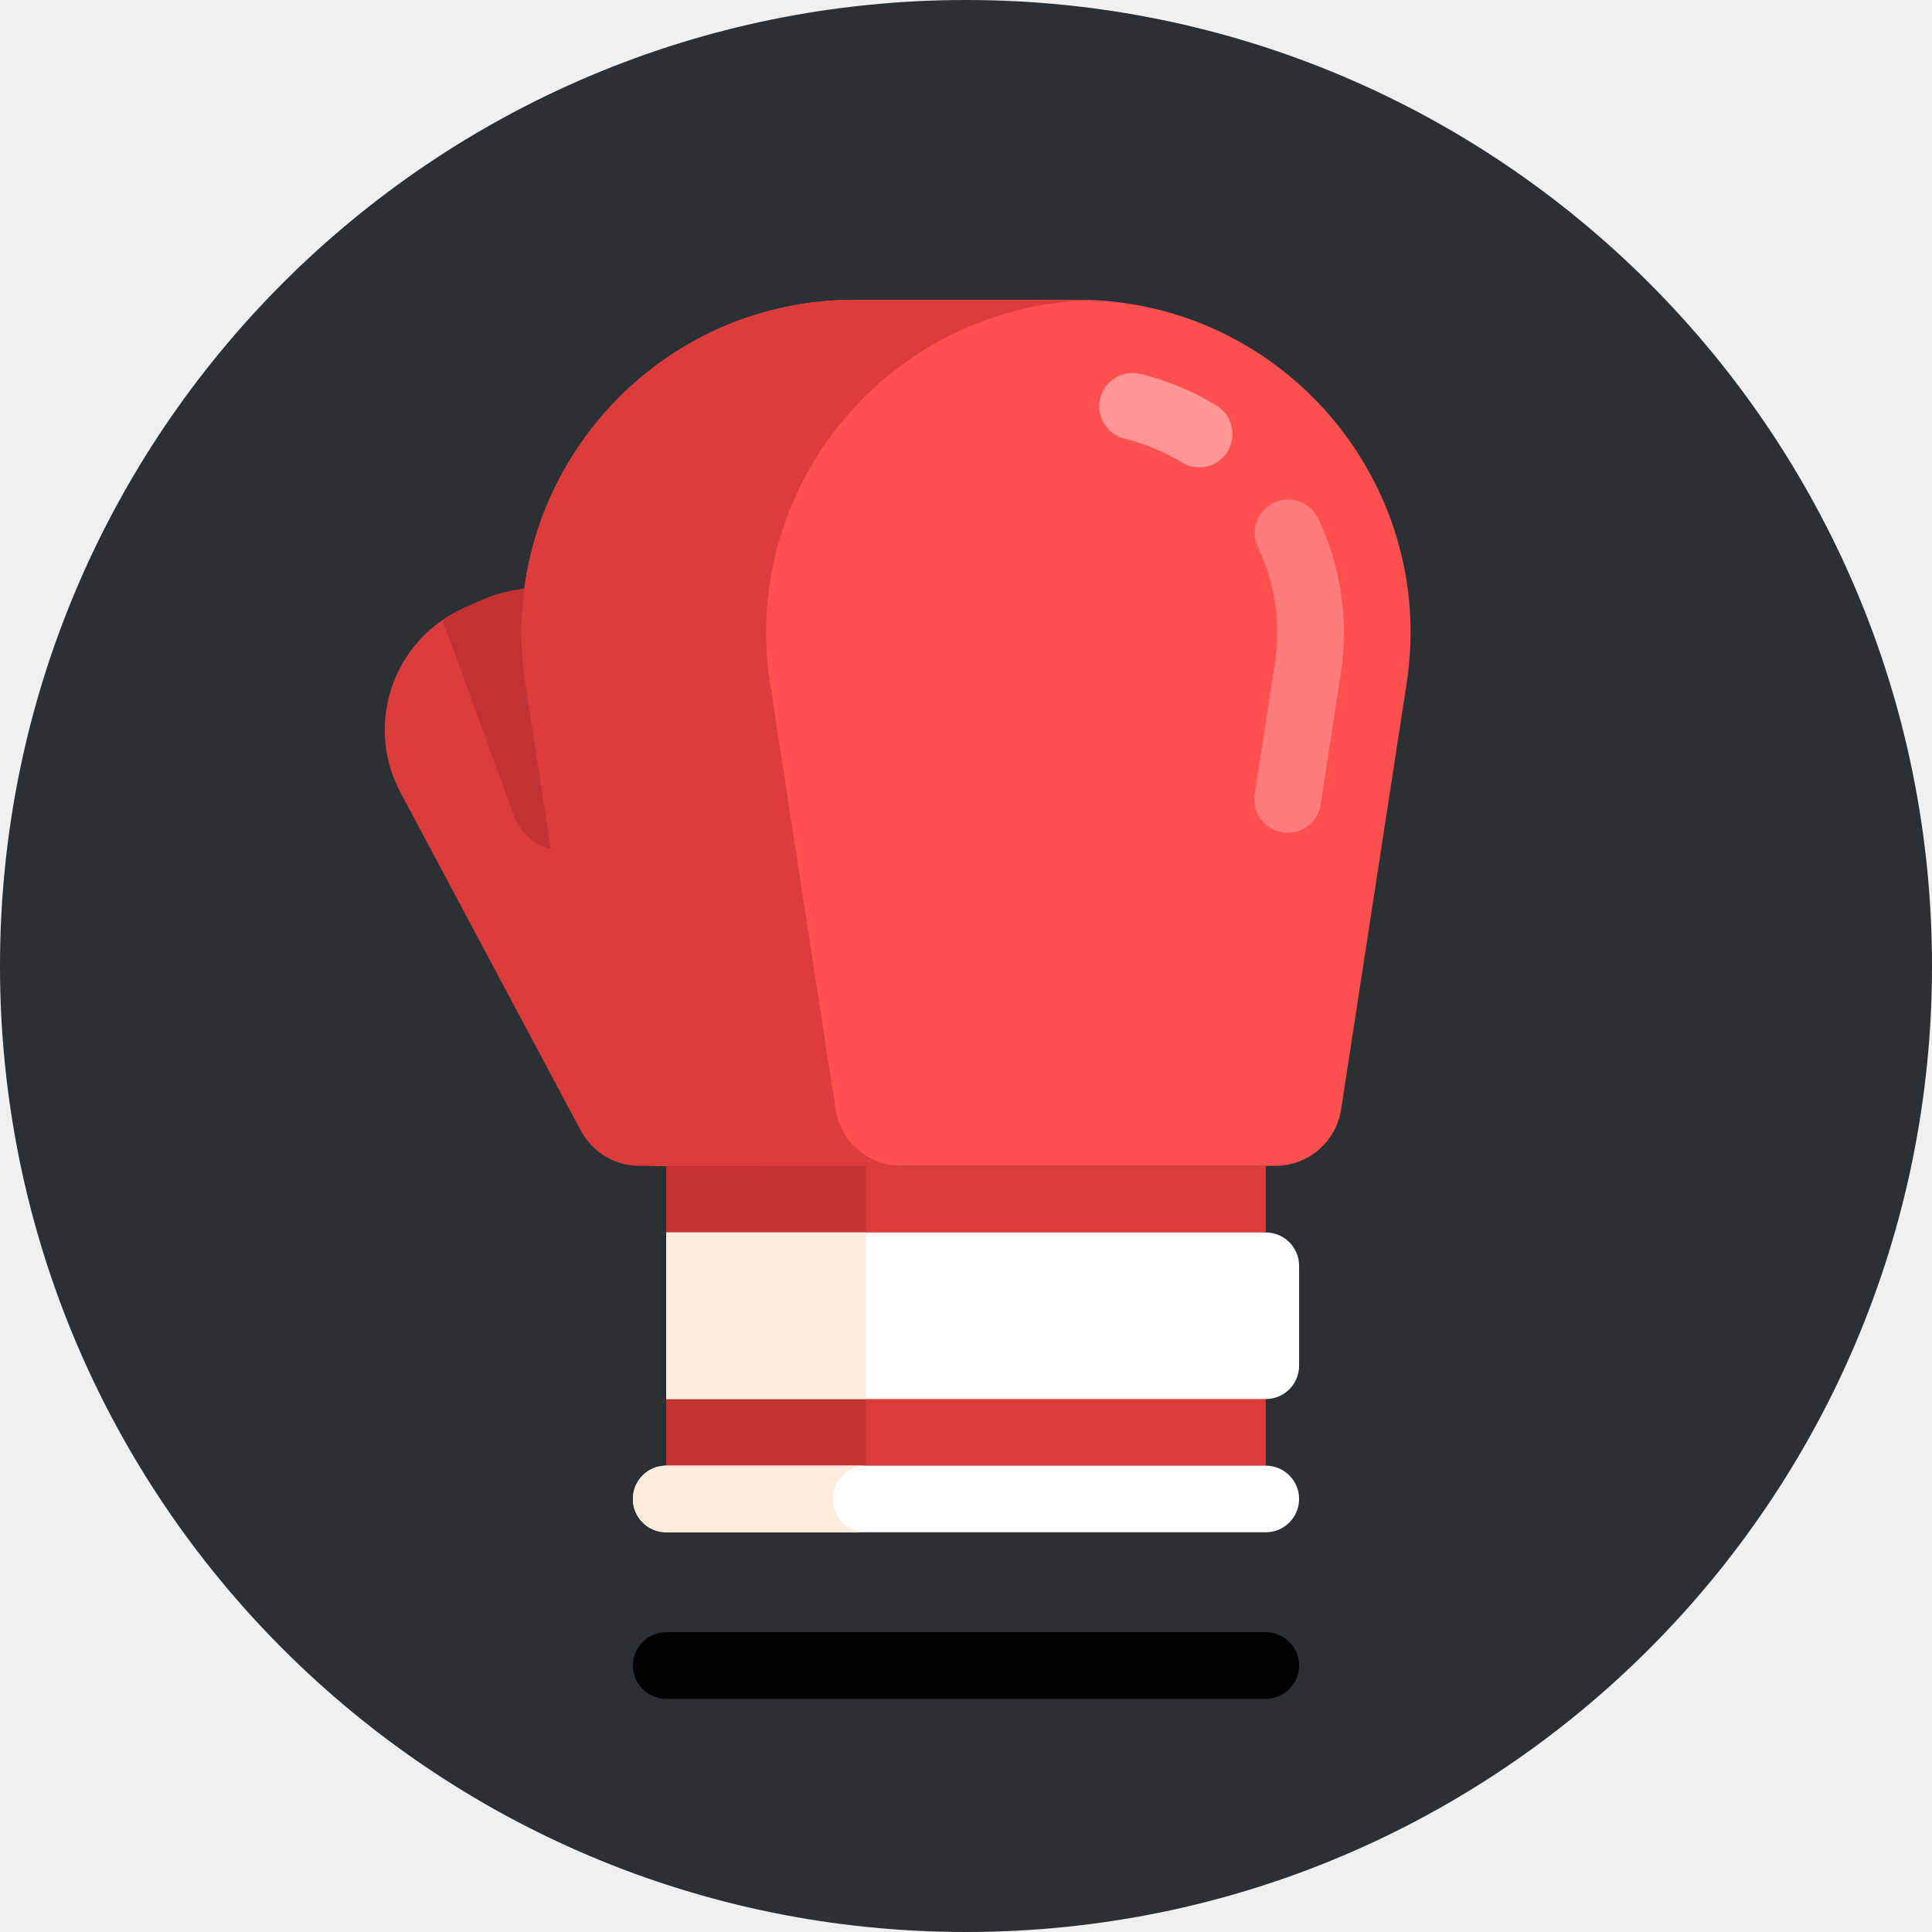
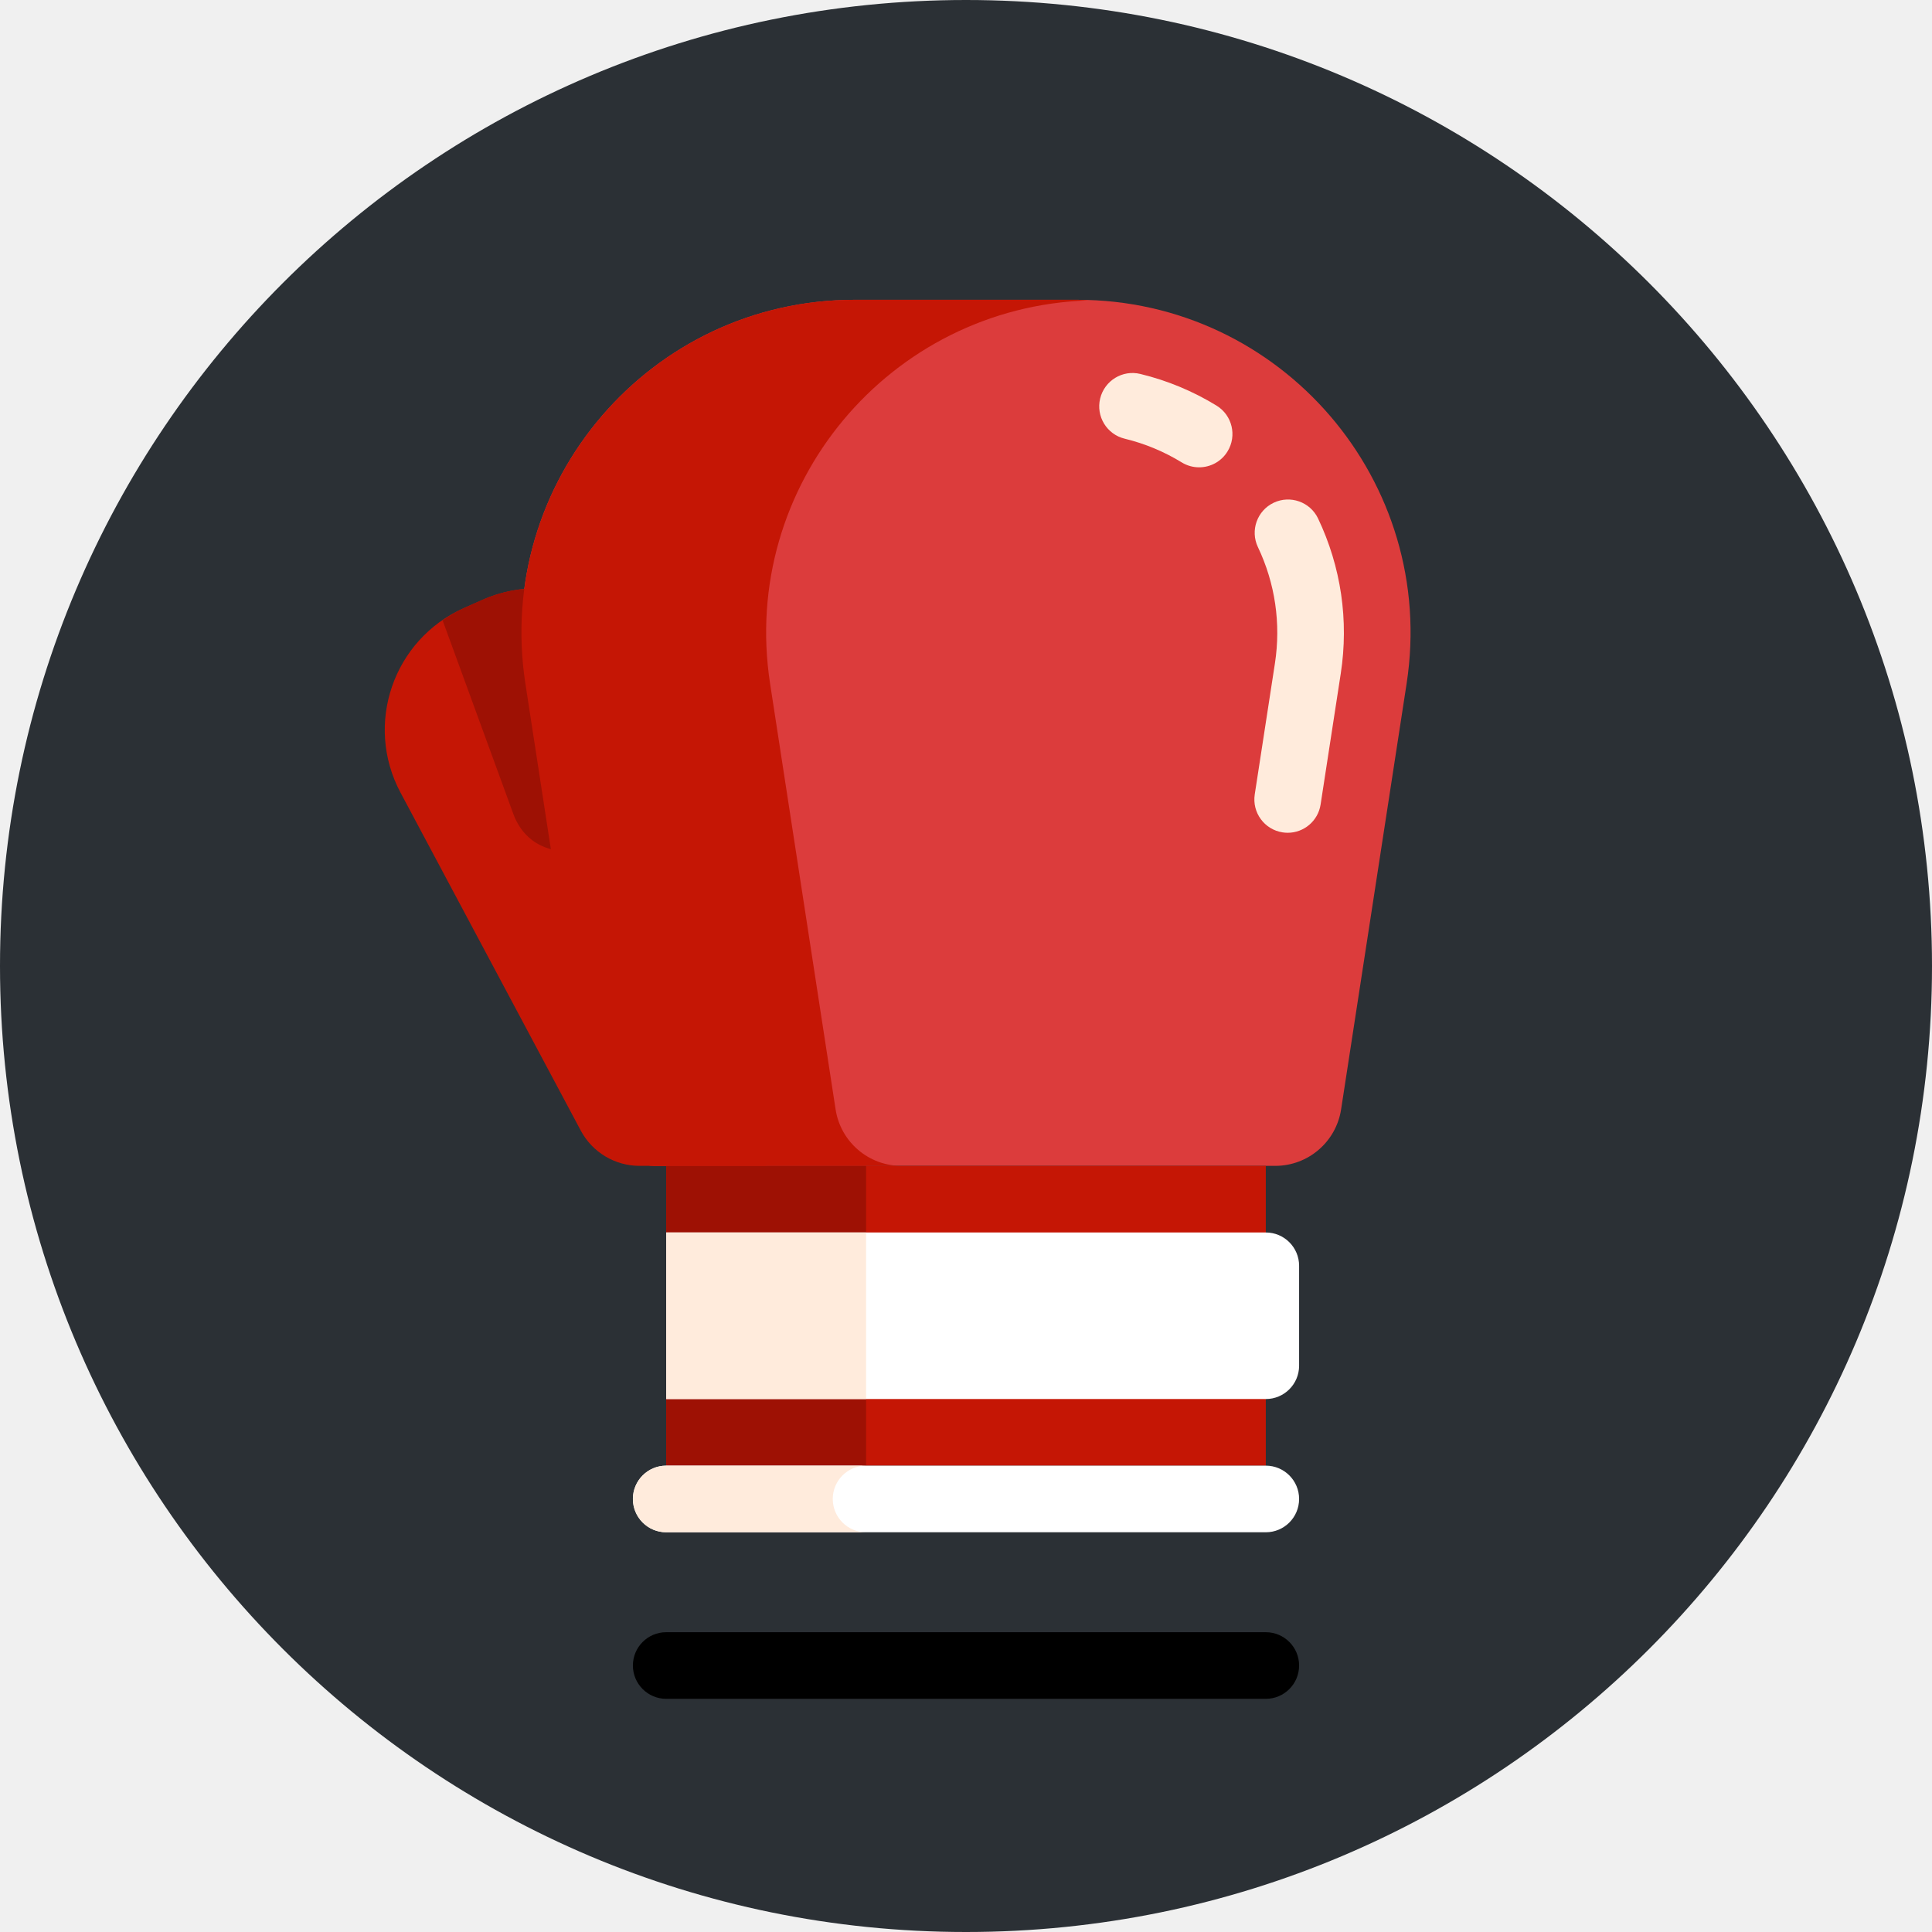
<svg xmlns="http://www.w3.org/2000/svg" version="1.1" id="Layer_1" viewBox="0 0 512 512" xml:space="preserve">
  <circle style="fill:#2b3035;" cx="256" cy="256" r="256" />
-   <path style="fill:#FF5050;" d="M337.956,308.966H174.044c-8.714,0-16.125-6.358-17.45-14.97l-17.362-112.847  c-8.226-53.474,33.146-101.699,87.25-101.699h59.037c54.103,0,95.476,48.225,87.25,101.699l-17.362,112.847  C354.081,302.607,346.67,308.966,337.956,308.966z" />
-   <rect x="176.552" y="308.966" style="fill:#DC3C3C;" width="158.897" height="79.448" />
-   <rect x="176.552" y="308.966" style="fill:#C33232;" width="52.966" height="79.448" />
-   <path style="fill:#DC3C3C;" d="M203.034,308.966H169.49c-6.52,0-12.51-3.594-15.578-9.347l-47.782-89.591  c-9.646-18.087-1.916-40.558,16.815-48.884l4.881-2.169c20.537-9.128,44.264,3,48.894,24.993L203.034,308.966z" />
-   <path style="fill:#C33232;" d="M164.953,209.069l-4.733-47.97c-9.431-5.641-21.33-7.042-32.395-2.125l-4.881,2.169  c-2.035,0.904-3.879,2.044-5.645,3.258l18.726,51.266C142.055,232.175,166.679,226.558,164.953,209.069z" />
+   <path style="fill:#DC3C3C;" d="M337.956,308.966H174.044c-8.714,0-16.125-6.358-17.45-14.97l-17.362-112.847  c-8.226-53.474,33.146-101.699,87.25-101.699h59.037c54.103,0,95.476,48.225,87.25,101.699l-17.362,112.847  C354.081,302.607,346.67,308.966,337.956,308.966z" />
+   <rect x="176.552" y="308.966" style="fill:#C51605;" width="158.897" height="79.448" />
+   <rect x="176.552" y="308.966" style="fill:#9e1104;" width="52.966" height="79.448" />
+   <path style="fill:#C51605;" d="M203.034,308.966H169.49c-6.52,0-12.51-3.594-15.578-9.347l-47.782-89.591  c-9.646-18.087-1.916-40.558,16.815-48.884l4.881-2.169c20.537-9.128,44.264,3,48.894,24.993L203.034,308.966z" />
+   <path style="fill:#9e1104;" d="M164.953,209.069l-4.733-47.97c-9.431-5.641-21.33-7.042-32.395-2.125l-4.881,2.169  c-2.035,0.904-3.879,2.044-5.645,3.258l18.726,51.266C142.055,232.175,166.679,226.558,164.953,209.069z" />
  <g>
    <path style="fill:#FFFFFF;" d="M335.448,370.759H176.552v-44.138h158.897c4.875,0,8.828,3.953,8.828,8.828v26.483   C344.276,366.806,340.323,370.759,335.448,370.759z" />
    <path style="fill:#FFFFFF;" d="M335.448,406.069H176.552c-4.875,0-8.828-3.953-8.828-8.828l0,0c0-4.875,3.953-8.828,8.828-8.828   h158.897c4.875,0,8.828,3.953,8.828,8.828l0,0C344.276,402.116,340.323,406.069,335.448,406.069z" />
  </g>
  <g>
    <rect x="176.552" y="326.621" style="fill:#FFEBDC;" width="52.966" height="44.138" />
    <path style="fill:#FFEBDC;" d="M220.69,397.241c0-4.875,3.951-8.828,8.828-8.828h-52.966c-4.876,0-8.828,3.953-8.828,8.828   c0,4.875,3.951,8.828,8.828,8.828h52.966C224.641,406.069,220.69,402.116,220.69,397.241z" />
  </g>
-   <path style="fill:#DC3C3C;" d="M221.441,293.995l-17.362-112.847c-8.076-52.502,31.692-99.83,84.344-101.538  c-0.975-0.032-1.921-0.161-2.905-0.161h-59.037c-54.103,0-95.476,48.225-87.25,101.699l17.361,112.847  c1.325,8.613,8.736,14.97,17.45,14.97h64.849C230.177,308.966,222.766,302.607,221.441,293.995z" />
-   <path style="fill:#FF7C7C;" d="M341.259,220.694c-0.448,0-0.9-0.034-1.357-0.104c-4.819-0.742-8.12-5.25-7.38-10.069l5.35-34.745  c1.617-10.535,0.061-21.181-4.509-30.784c-2.094-4.401-0.224-9.668,4.177-11.763c4.392-2.087,9.668-0.224,11.763,4.177  c6.094,12.81,8.177,27.009,6.017,41.056l-5.349,34.75C349.298,217.574,345.539,220.694,341.259,220.694z" />
-   <path style="fill:#FF9696;" d="M317.775,123.844c-1.574,0-3.164-0.418-4.604-1.302c-4.69-2.874-9.775-4.988-15.116-6.284  c-4.742-1.146-7.651-5.918-6.5-10.655c1.155-4.742,5.935-7.663,10.655-6.5c7.134,1.728,13.927,4.552,20.185,8.388  c4.16,2.548,5.461,7.982,2.914,12.138C323.647,122.349,320.746,123.844,317.775,123.844z" />
+   <path style="fill:#C51605;" d="M221.441,293.995l-17.362-112.847c-8.076-52.502,31.692-99.83,84.344-101.538  c-0.975-0.032-1.921-0.161-2.905-0.161h-59.037c-54.103,0-95.476,48.225-87.25,101.699l17.361,112.847  c1.325,8.613,8.736,14.97,17.45,14.97h64.849C230.177,308.966,222.766,302.607,221.441,293.995z" />
+   <path style="fill:#FFEBDC;" d="M341.259,220.694c-0.448,0-0.9-0.034-1.357-0.104c-4.819-0.742-8.12-5.25-7.38-10.069l5.35-34.745  c1.617-10.535,0.061-21.181-4.509-30.784c-2.094-4.401-0.224-9.668,4.177-11.763c4.392-2.087,9.668-0.224,11.763,4.177  c6.094,12.81,8.177,27.009,6.017,41.056l-5.349,34.75C349.298,217.574,345.539,220.694,341.259,220.694z" />
+   <path style="fill:#FFEBDC;" d="M317.775,123.844c-1.574,0-3.164-0.418-4.604-1.302c-4.69-2.874-9.775-4.988-15.116-6.284  c-4.742-1.146-7.651-5.918-6.5-10.655c1.155-4.742,5.935-7.663,10.655-6.5c7.134,1.728,13.927,4.552,20.185,8.388  c4.16,2.548,5.461,7.982,2.914,12.138C323.647,122.349,320.746,123.844,317.775,123.844z" />
  <path style="fill:#000;" d="M335.448,450.207H176.552c-4.875,0-8.828-3.953-8.828-8.828l0,0c0-4.875,3.953-8.828,8.828-8.828  h158.897c4.875,0,8.828,3.953,8.828,8.828l0,0C344.276,446.254,340.323,450.207,335.448,450.207z" />
</svg>
